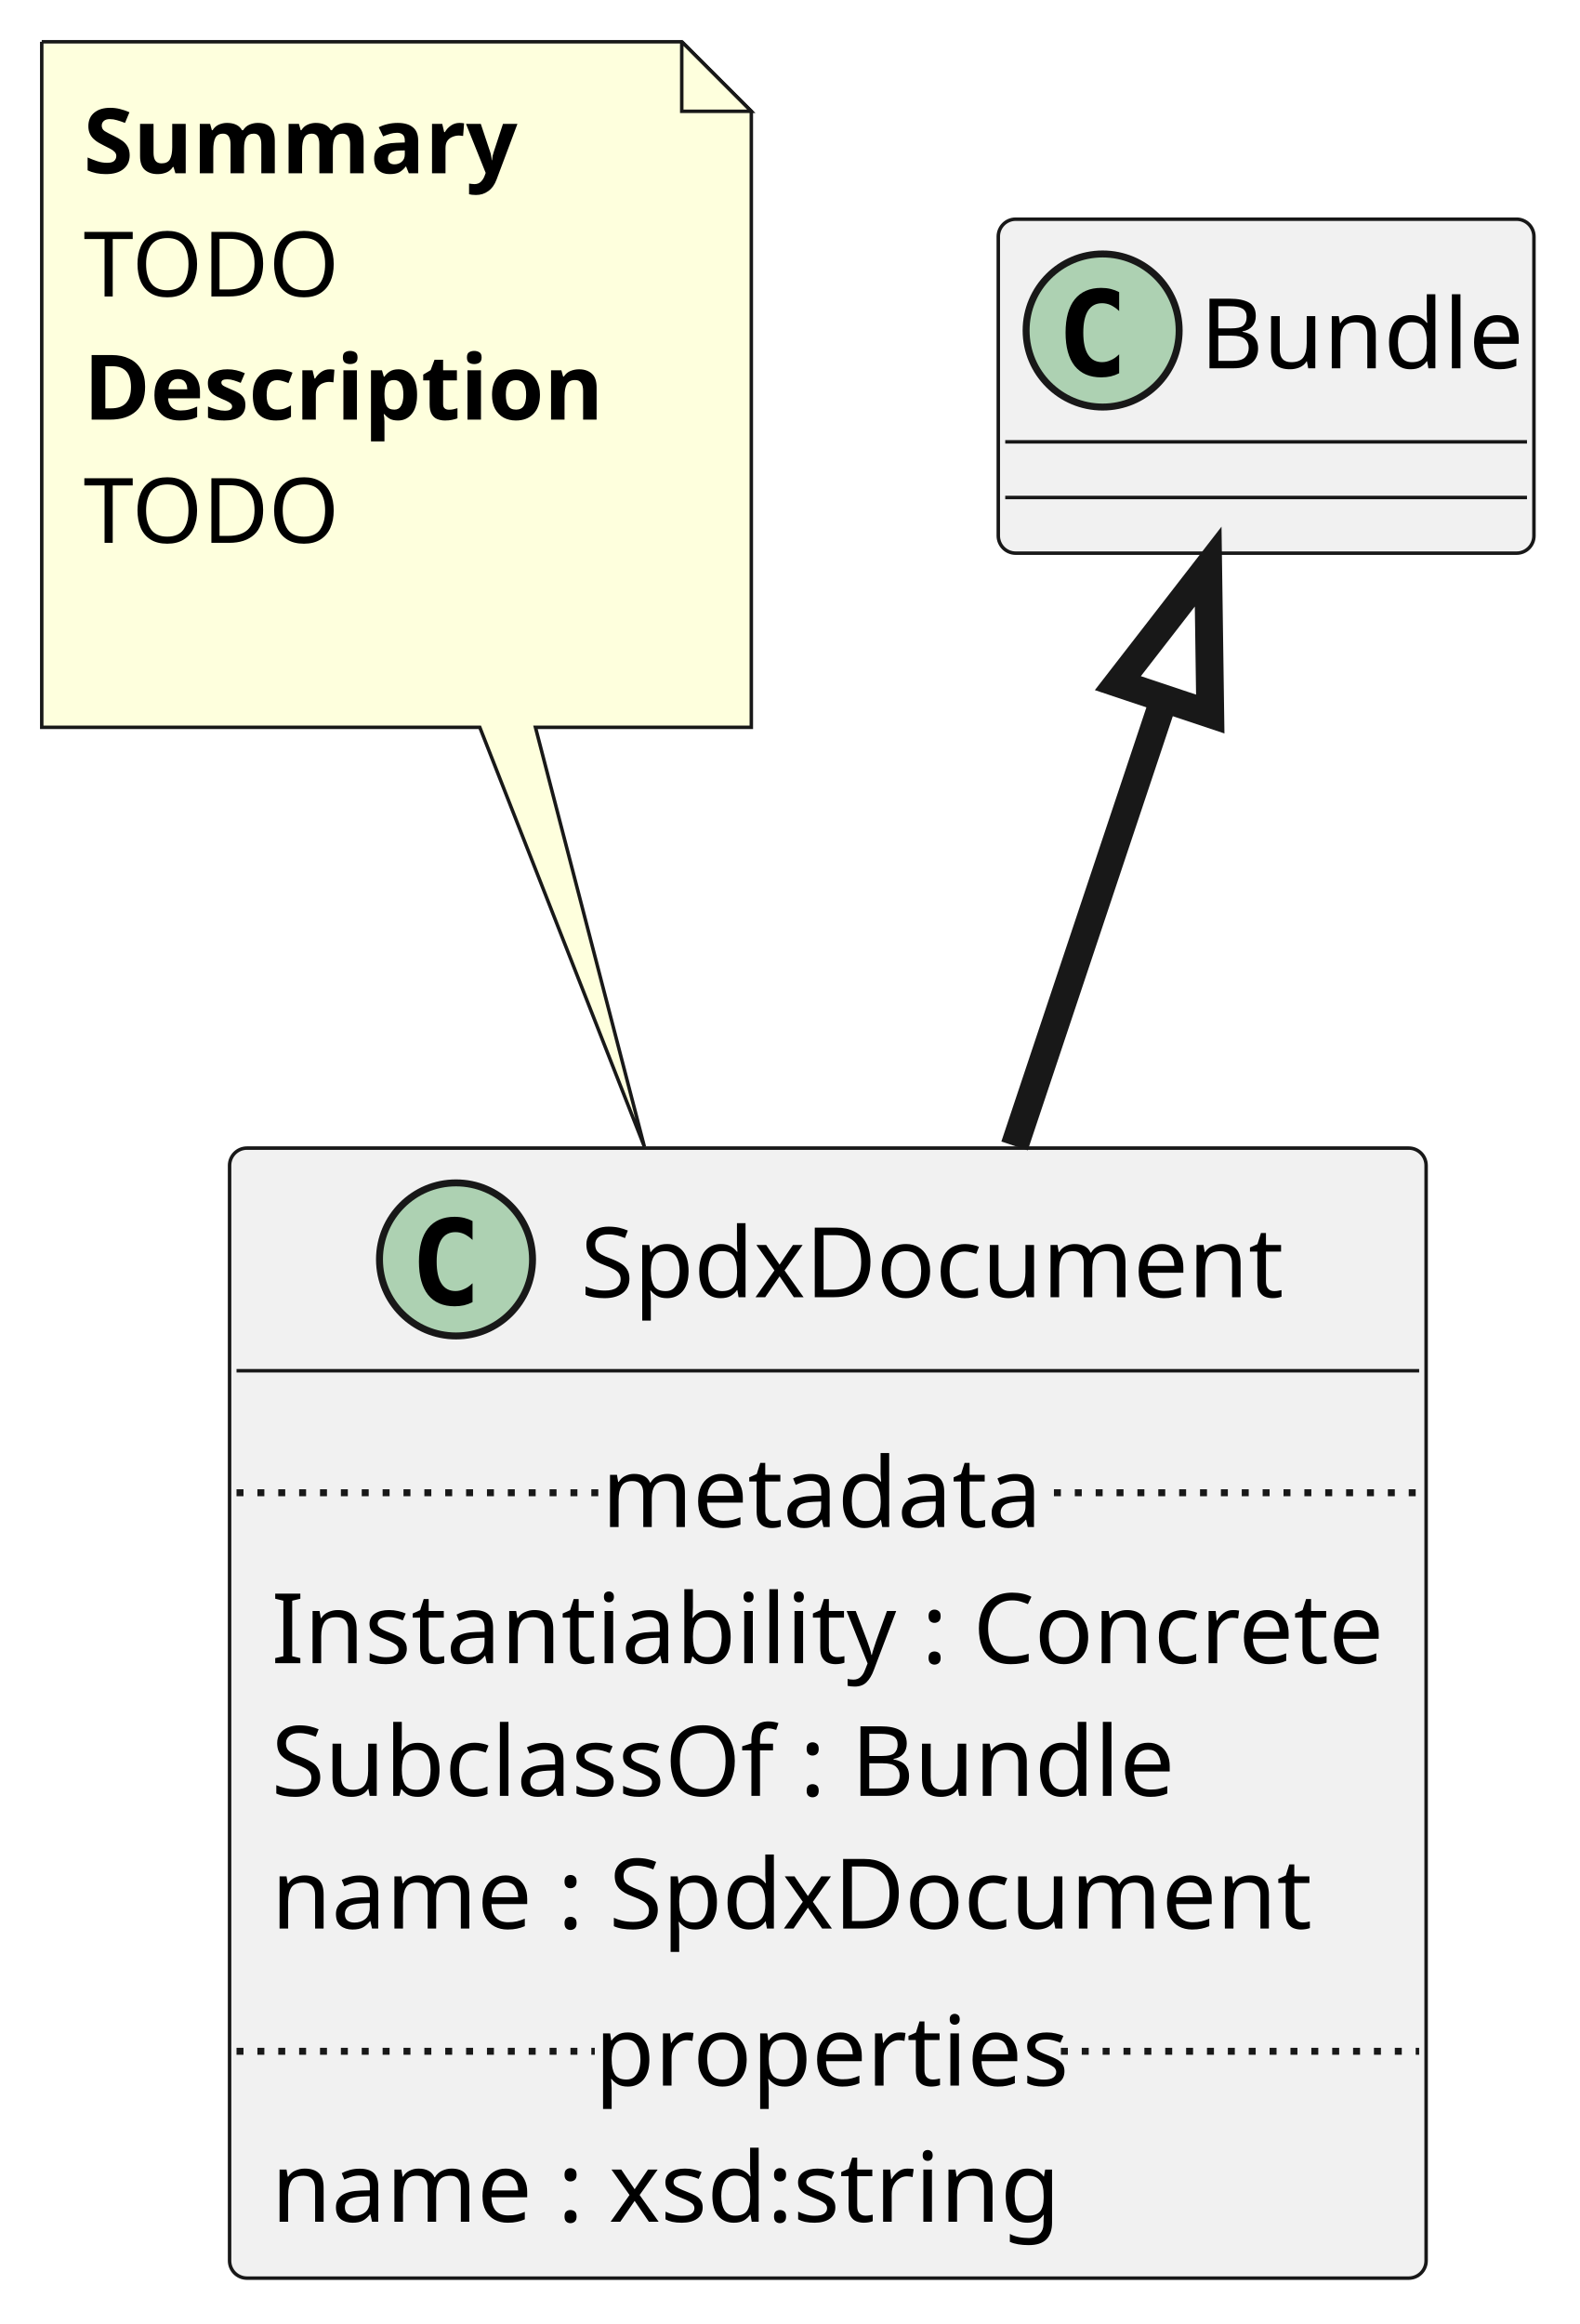
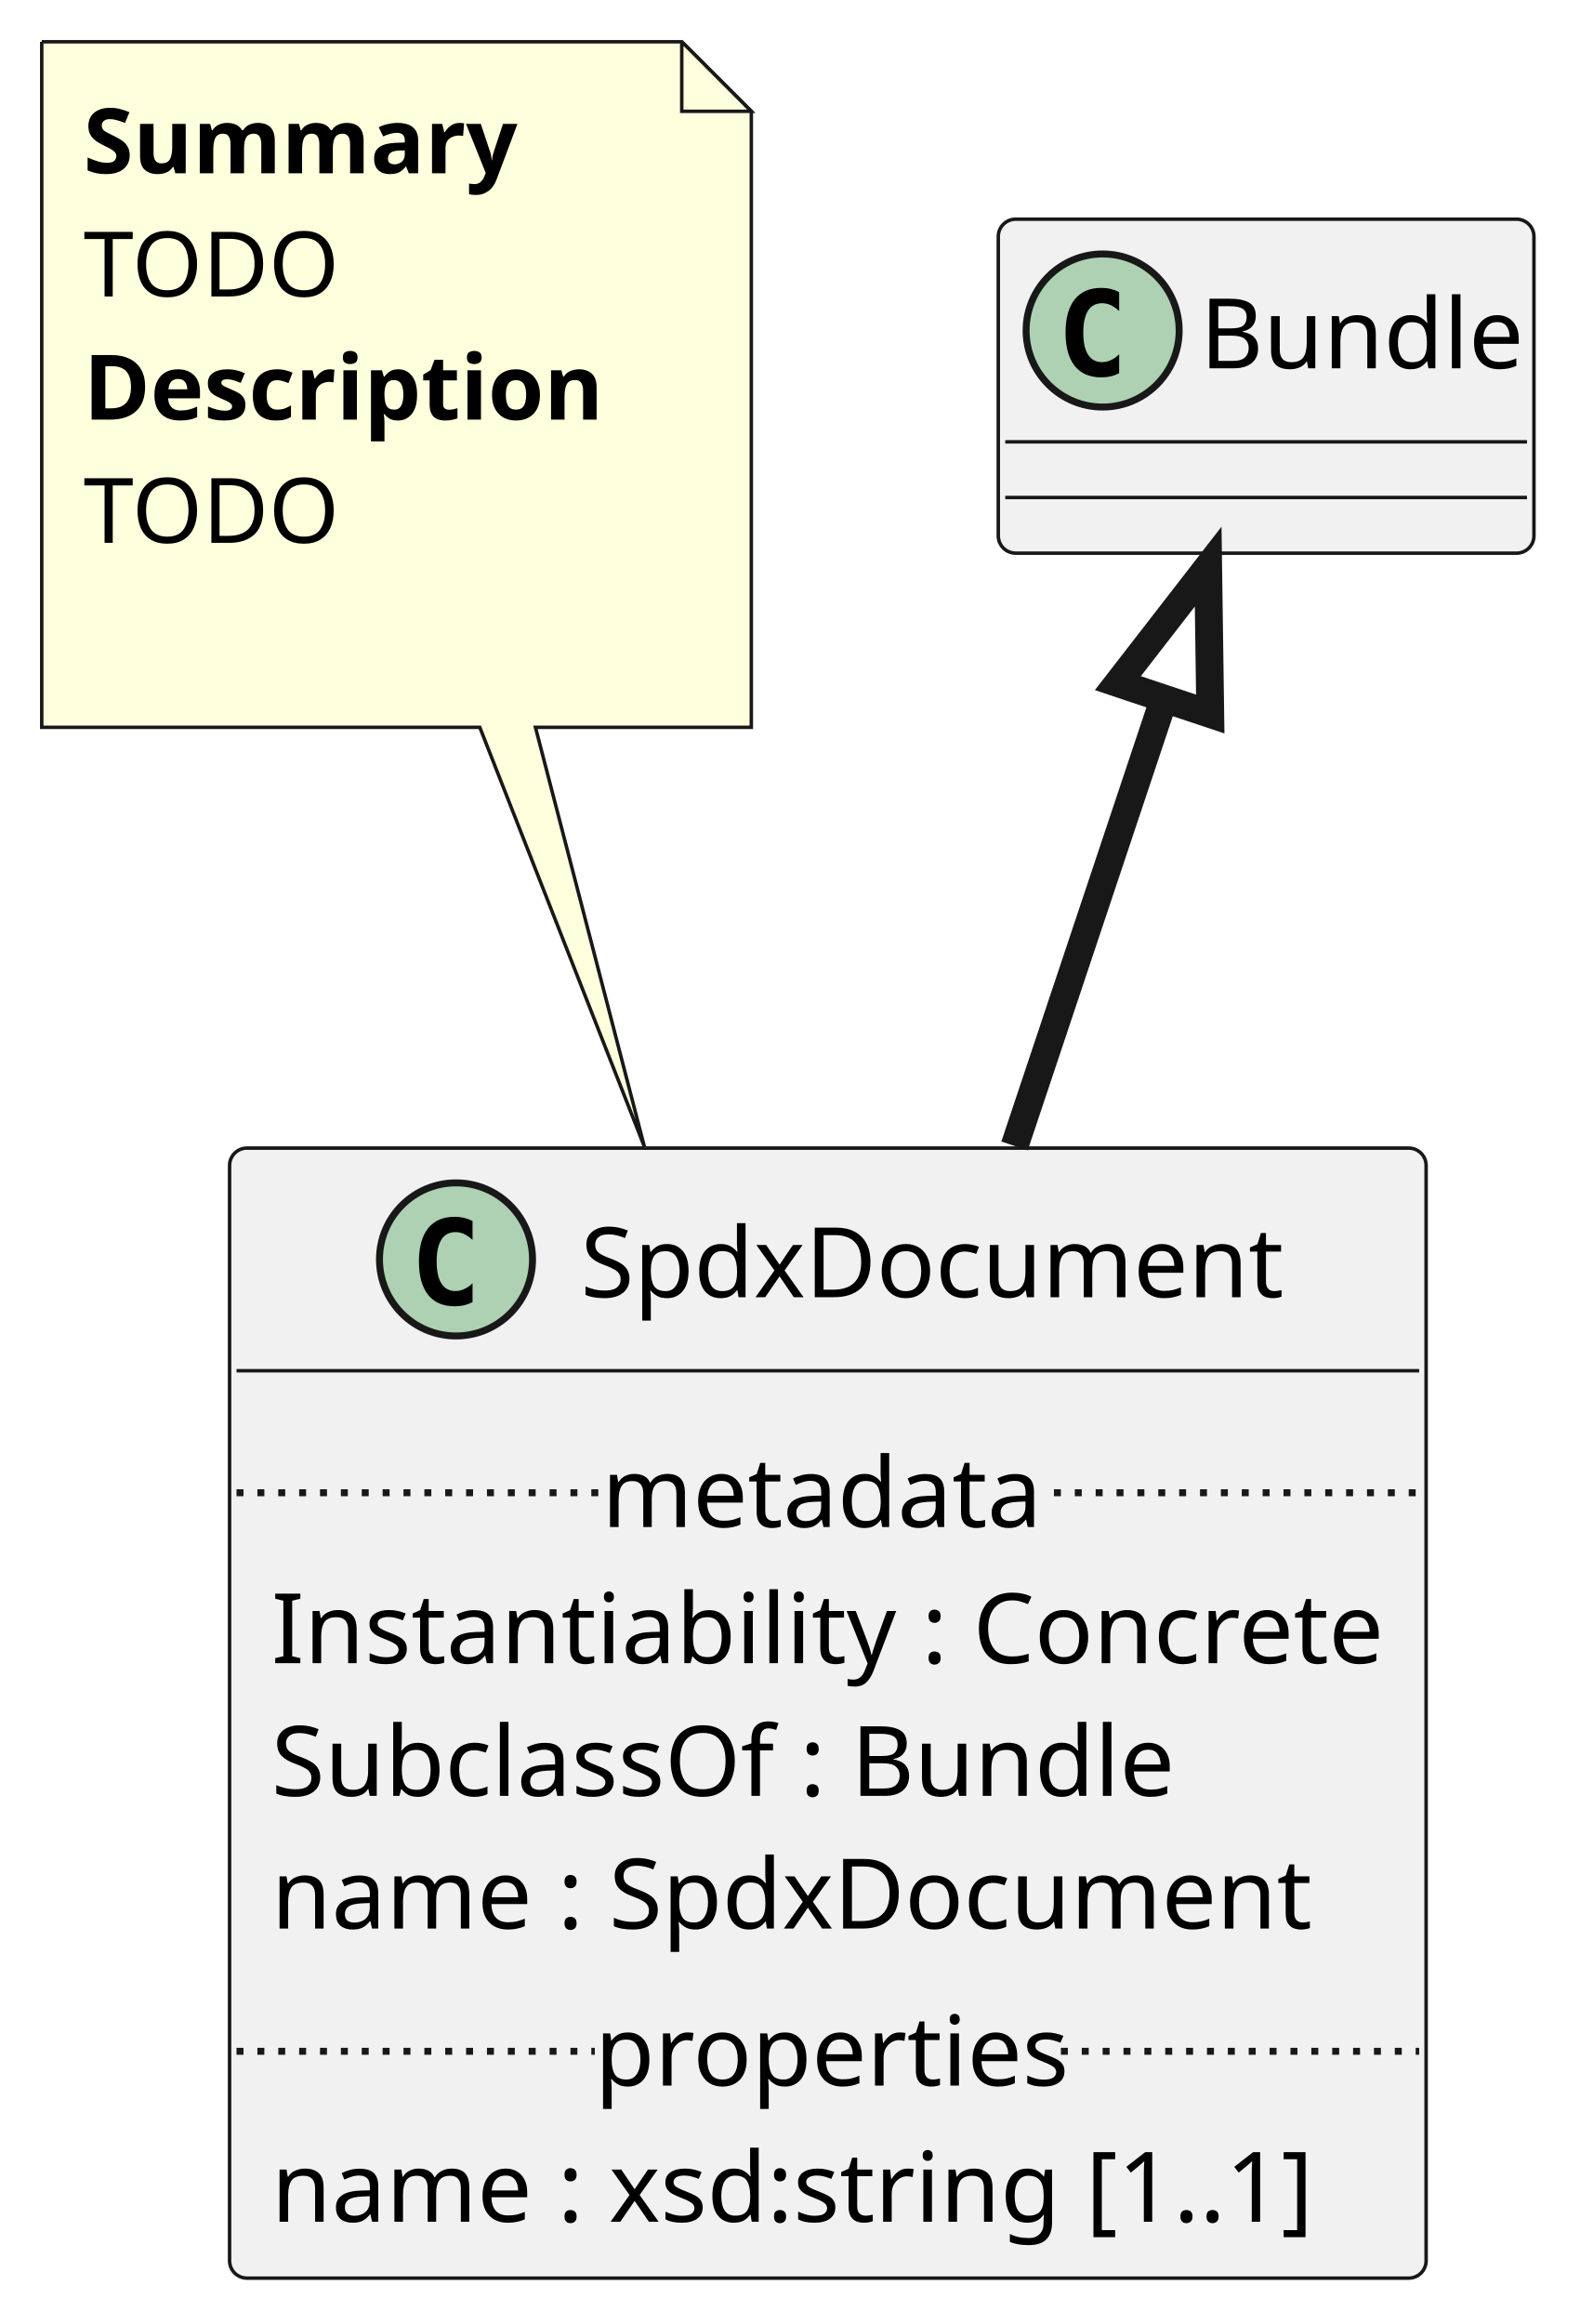
<svg xmlns="http://www.w3.org/2000/svg" contentStyleType="text/css" height="334px" preserveAspectRatio="none" style="width:227px;height:334px;background:#FFFFFF;" version="1.1" viewBox="0 0 227 334" width="227px" zoomAndPan="magnify">
  <defs />
  <g>
    <g id="elem_SpdxDocument">
      <rect codeLine="1" fill="#F1F1F1" height="162.407" id="SpdxDocument" rx="2.5" ry="2.5" style="stroke:#181818;stroke-width:0.5;" width="172" x="33" y="165" />
      <ellipse cx="65.55" cy="181" fill="#ADD1B2" rx="11" ry="11" style="stroke:#181818;stroke-width:1.0;" />
      <path d="M65.347,187.734 Q62.862,187.734 61.534,186.094 Q60.222,184.422 60.222,181.312 Q60.222,178.188 61.534,176.531 Q62.862,174.875 65.347,174.875 Q66.066,174.875 66.722,175.031 Q67.362,175.188 67.925,175.484 L67.925,178.203 Q67.566,177.859 67.269,177.672 Q66.972,177.469 66.706,177.344 Q66.394,177.203 66.081,177.141 Q65.784,177.078 65.472,177.078 Q64.144,177.078 63.456,178.141 Q62.769,179.234 62.769,181.312 Q62.769,183.406 63.456,184.469 Q64.144,185.547 65.472,185.547 Q66.112,185.547 66.706,185.266 Q67.003,185.141 67.284,184.953 Q67.581,184.75 67.925,184.422 L67.925,187.141 Q67.347,187.438 66.706,187.594 Q66.066,187.734 65.347,187.734 Z " fill="#000000" />
      <text fill="#000000" font-family="sans-serif" font-size="14" lengthAdjust="spacing" textLength="101" x="83.45" y="186.432">SpdxDocument</text>
      <line style="stroke:#181818;stroke-width:0.5;" x1="34" x2="204" y1="197" y2="197" />
      <text fill="#000000" font-family="sans-serif" font-size="14" lengthAdjust="spacing" textLength="160" x="39" y="239.034">Instantiability : Concrete</text>
      <text fill="#000000" font-family="sans-serif" font-size="14" lengthAdjust="spacing" textLength="128" x="39" y="258.102">SubclassOf : Bundle</text>
      <text fill="#000000" font-family="sans-serif" font-size="14" lengthAdjust="spacing" textLength="149" x="39" y="277.17">name : SpdxDocument</text>
      <line style="stroke:#181818;stroke-width:1.0;stroke-dasharray:1.0,2.0;" x1="34" x2="86.5" y1="214.534" y2="214.534" />
      <text fill="#000000" font-family="sans-serif" font-size="14" lengthAdjust="spacing" textLength="65" x="86.5" y="219.466">metadata</text>
      <line style="stroke:#181818;stroke-width:1.0;stroke-dasharray:1.0,2.0;" x1="151.5" x2="204" y1="214.534" y2="214.534" />
-       <text fill="#000000" font-family="sans-serif" font-size="14" lengthAdjust="spacing" textLength="110" x="39" y="319.305">name : xsd:string</text>
+       <text fill="#000000" font-family="sans-serif" font-size="14" lengthAdjust="spacing" textLength="145" x="39" y="319.305">name : xsd:string [1..1]</text>
      <line style="stroke:#181818;stroke-width:1.0;stroke-dasharray:1.0,2.0;" x1="34" x2="85.5" y1="294.806" y2="294.806" />
      <text fill="#000000" font-family="sans-serif" font-size="14" lengthAdjust="spacing" textLength="67" x="85.5" y="299.738">properties</text>
      <line style="stroke:#181818;stroke-width:1.0;stroke-dasharray:1.0,2.0;" x1="152.5" x2="204" y1="294.806" y2="294.806" />
    </g>
    <g id="elem_GMN3">
      <path d="M6,6 L6,104.53 A0,0 0 0 0 6,104.53 L68.97,104.53 L92.63,164.81 L76.97,104.53 L108,104.53 A0,0 0 0 0 108,104.53 L108,16 L98,6 L6,6 A0,0 0 0 0 6,6 " fill="#FEFFDD" style="stroke:#181818;stroke-width:0.5;" />
      <path d="M98,6 L98,16 L108,16 L98,6 " fill="#FEFFDD" style="stroke:#181818;stroke-width:0.5;" />
      <text fill="#000000" font-family="sans-serif" font-size="13" font-weight="bold" lengthAdjust="spacing" textLength="62" x="12" y="24.897">Summary</text>
      <text fill="#000000" font-family="sans-serif" font-size="13" lengthAdjust="spacing" textLength="38" x="12" y="42.603">TODO</text>
      <text fill="#000000" font-family="sans-serif" font-size="13" font-weight="bold" lengthAdjust="spacing" textLength="81" x="12" y="60.309">Description</text>
      <text fill="#000000" font-family="sans-serif" font-size="13" lengthAdjust="spacing" textLength="38" x="12" y="78.015">TODO</text>
      <text fill="#000000" font-family="sans-serif" font-size="13" lengthAdjust="spacing" textLength="3" x="12" y="95.721"> </text>
    </g>
    <g id="elem_Bundle">
      <rect fill="#F1F1F1" height="48" id="Bundle" rx="2.5" ry="2.5" style="stroke:#181818;stroke-width:0.5;" width="77" x="143.5" y="31.5" />
      <ellipse cx="158.5" cy="47.5" fill="#ADD1B2" rx="11" ry="11" style="stroke:#181818;stroke-width:1.0;" />
      <path d="M158.297,54.234 Q155.812,54.234 154.484,52.594 Q153.172,50.922 153.172,47.812 Q153.172,44.688 154.484,43.031 Q155.812,41.375 158.297,41.375 Q159.016,41.375 159.672,41.531 Q160.312,41.688 160.875,41.984 L160.875,44.703 Q160.516,44.359 160.219,44.172 Q159.922,43.969 159.656,43.844 Q159.344,43.703 159.031,43.641 Q158.734,43.578 158.422,43.578 Q157.094,43.578 156.406,44.641 Q155.719,45.734 155.719,47.812 Q155.719,49.906 156.406,50.969 Q157.094,52.047 158.422,52.047 Q159.062,52.047 159.656,51.766 Q159.953,51.641 160.234,51.453 Q160.531,51.25 160.875,50.922 L160.875,53.641 Q160.297,53.938 159.656,54.094 Q159.016,54.234 158.297,54.234 Z " fill="#000000" />
      <text fill="#000000" font-family="sans-serif" font-size="14" lengthAdjust="spacing" textLength="45" x="172.5" y="52.932">Bundle</text>
      <line style="stroke:#181818;stroke-width:0.5;" x1="144.5" x2="219.5" y1="63.5" y2="63.5" />
      <line style="stroke:#181818;stroke-width:0.5;" x1="144.5" x2="219.5" y1="71.5" y2="71.5" />
    </g>
    <g id="link_Bundle_SpdxDocument">
      <path codeLine="16" d="M167.33,100.38 C160.93,119.54 153.21,142.64 145.84,164.69 " fill="none" id="Bundle-backto-SpdxDocument" style="stroke:#181818;stroke-width:4.0;" />
      <polygon fill="none" points="160.69,98.18,173.67,81.43,173.97,102.62,160.69,98.18" style="stroke:#181818;stroke-width:4.0;" />
    </g>
  </g>
</svg>
